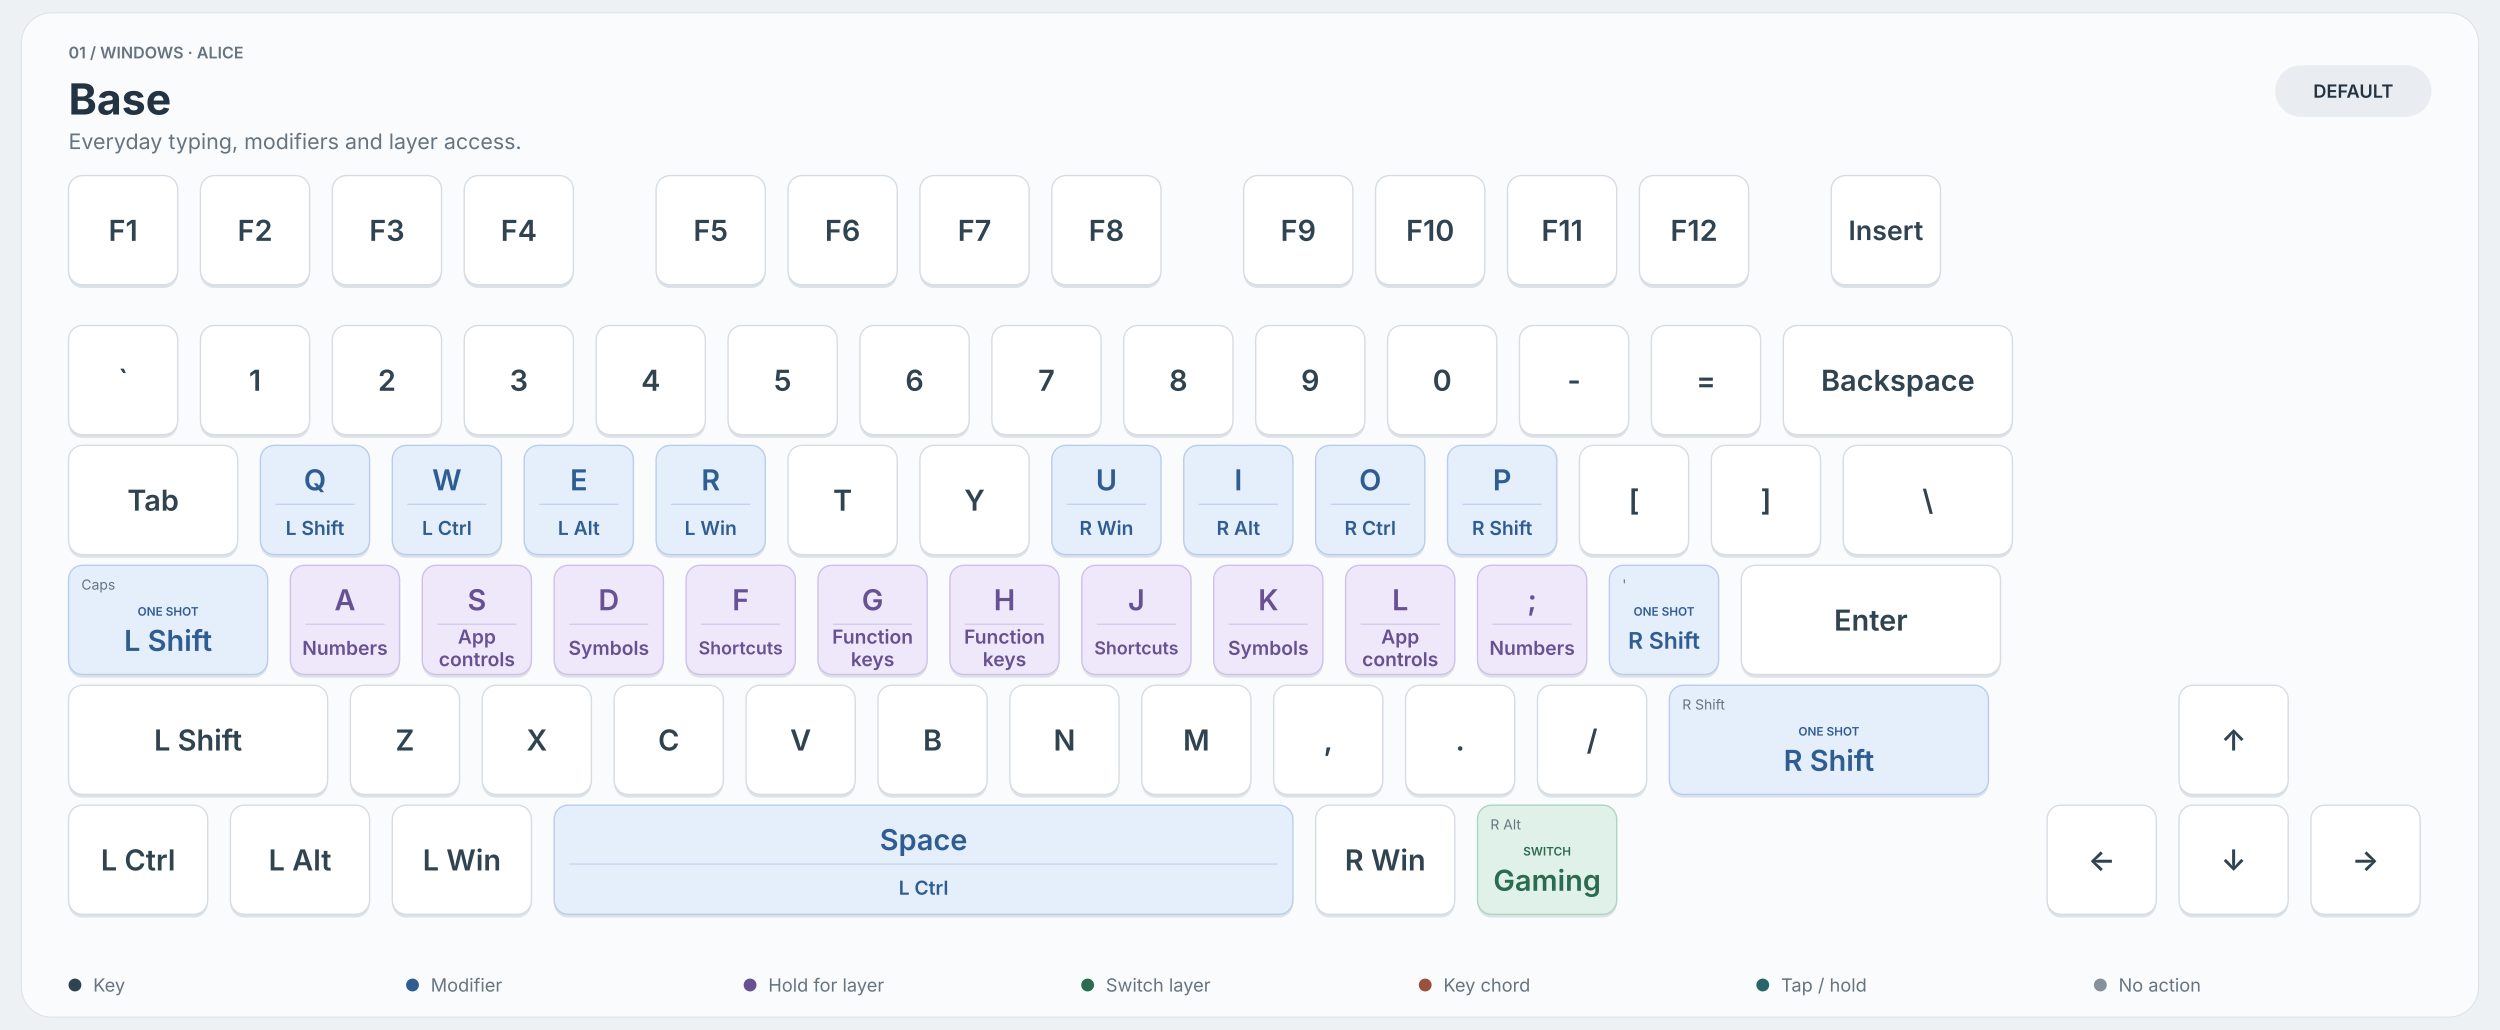
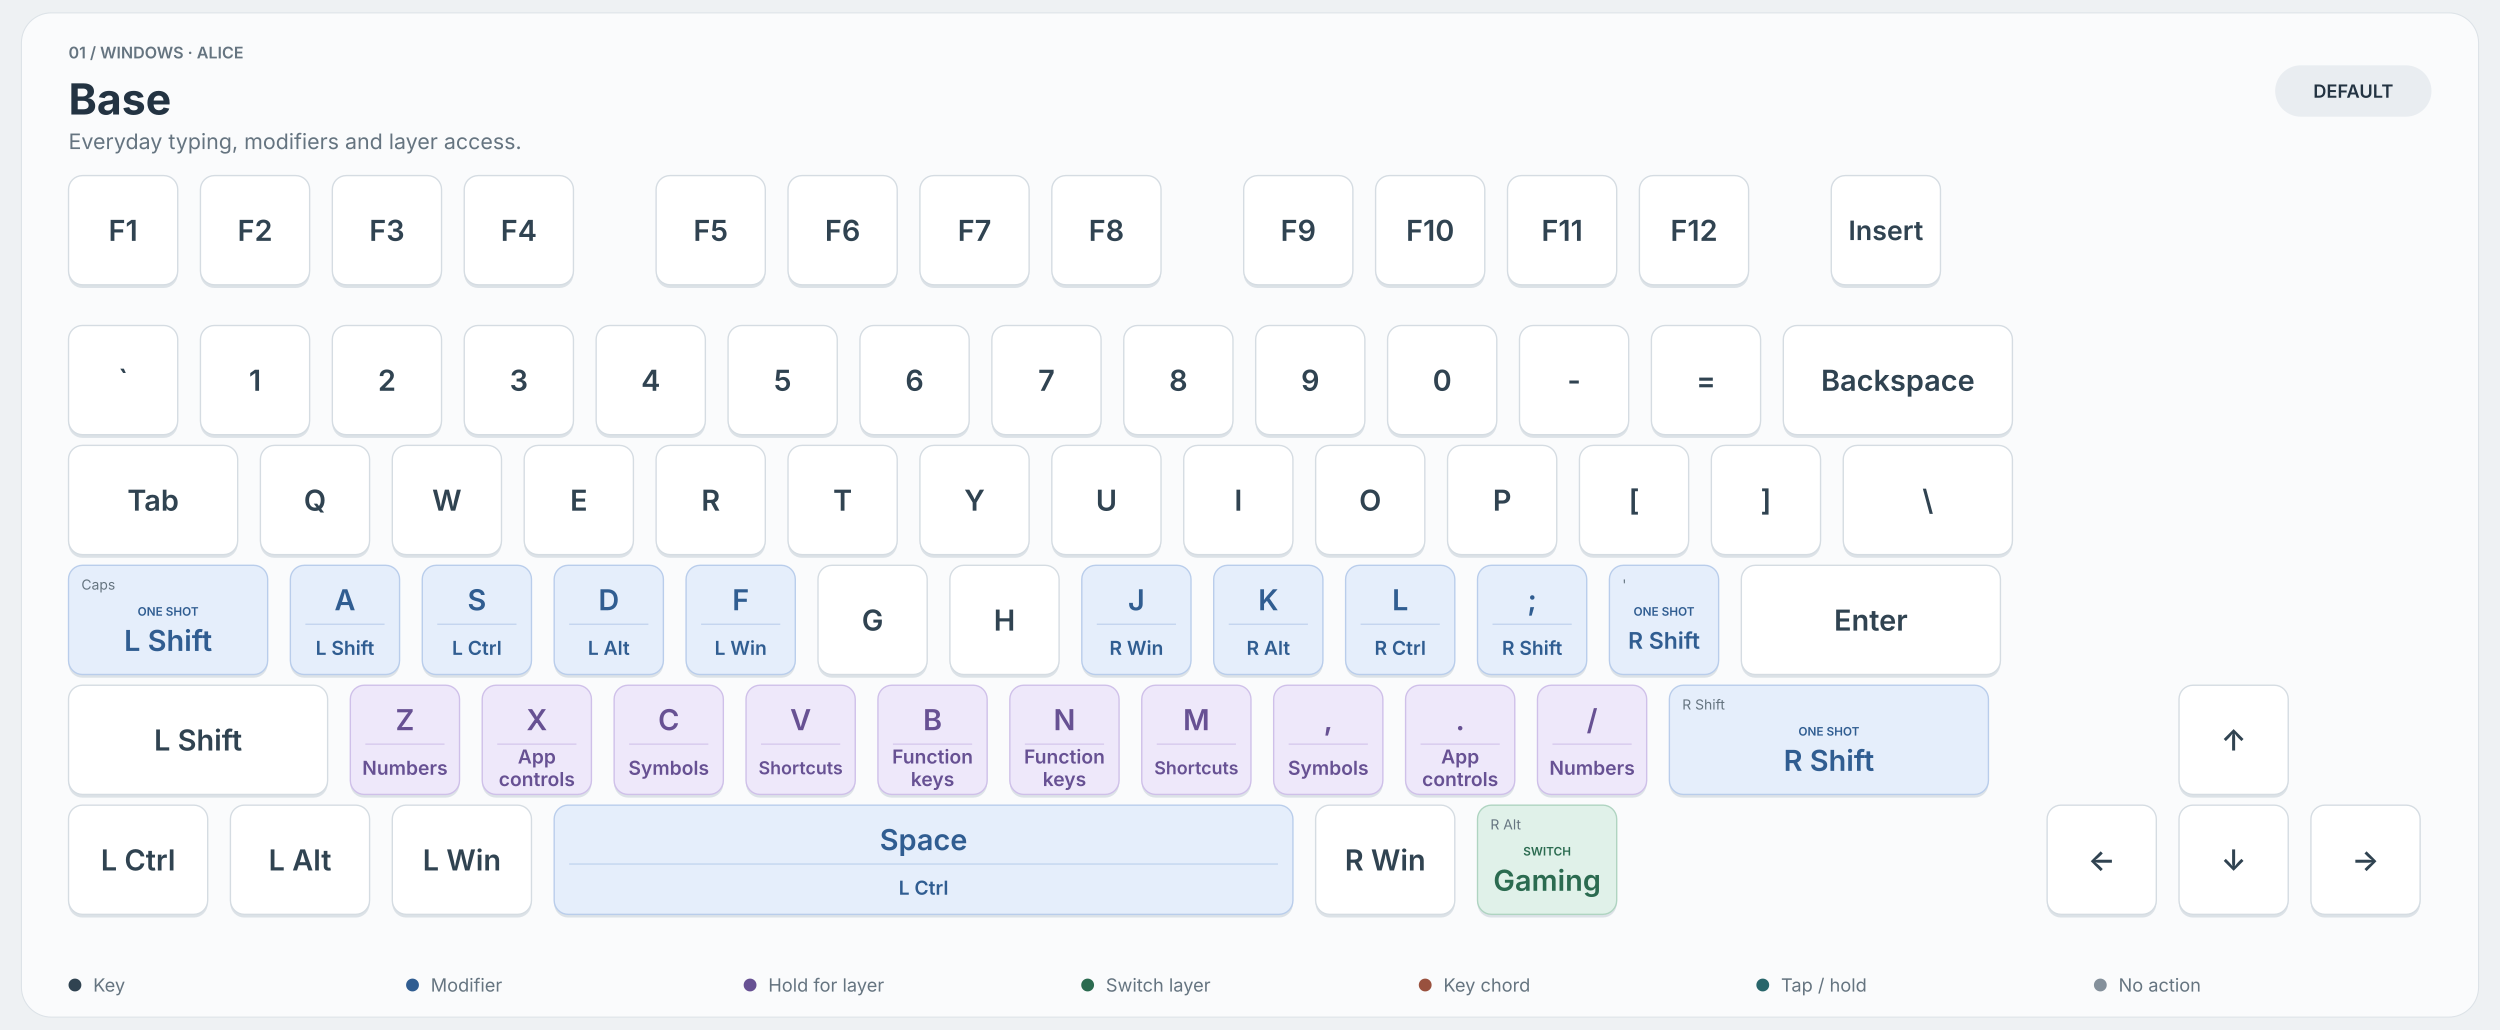
<svg xmlns="http://www.w3.org/2000/svg" width="2335" height="962" viewBox="0 0 2335 962" role="img">
  <defs>
    <style>text { font-family: 'Segoe UI', 'Inter', 'Helvetica Neue', Arial, sans-serif; }</style>
  </defs>
  <rect width="2335" height="962" fill="#eef1f3" />
  <rect x="20" y="12" width="2295" height="938" rx="28" fill="#fafbfc" stroke="#dce2e7" />
  <text x="64" y="49" font-size="15" fill="#657480" font-weight="600" text-anchor="start" dominant-baseline="middle">01  /  WINDOWS · ALICE</text>
  <text x="64" y="92" font-size="40" fill="#233342" font-weight="700" text-anchor="start" dominant-baseline="middle">Base</text>
  <text x="64" y="132" font-size="20" fill="#657480" font-weight="400" text-anchor="start" dominant-baseline="middle">Everyday typing, modifiers and layer access.</text>
  <rect x="2125" y="61" width="146" height="48" rx="24" fill="#e9edf1" />
  <text x="2198" y="85" font-size="17" fill="#233342" font-weight="600" text-anchor="middle" dominant-baseline="middle">DEFAULT</text>
  <g data-source="f1">
    <rect x="64" y="167" width="102" height="102" rx="13" fill="#dce2e7" />
    <rect x="64" y="164" width="102" height="102" rx="13" fill="#ffffff" stroke="#d5dce2" stroke-width="1.3" />
    <text x="115" y="215" font-size="27" fill="#304351" font-weight="600" text-anchor="middle" dominant-baseline="middle">F1</text>
  </g>
  <g data-source="f2">
    <rect x="187.2" y="167" width="102" height="102" rx="13" fill="#dce2e7" />
    <rect x="187.2" y="164" width="102" height="102" rx="13" fill="#ffffff" stroke="#d5dce2" stroke-width="1.3" />
    <text x="238.2" y="215" font-size="27" fill="#304351" font-weight="600" text-anchor="middle" dominant-baseline="middle">F2</text>
  </g>
  <g data-source="f3">
    <rect x="310.4" y="167" width="102" height="102" rx="13" fill="#dce2e7" />
    <rect x="310.4" y="164" width="102" height="102" rx="13" fill="#ffffff" stroke="#d5dce2" stroke-width="1.3" />
    <text x="361.4" y="215" font-size="27" fill="#304351" font-weight="600" text-anchor="middle" dominant-baseline="middle">F3</text>
  </g>
  <g data-source="f4">
    <rect x="433.6" y="167" width="102" height="102" rx="13" fill="#dce2e7" />
    <rect x="433.6" y="164" width="102" height="102" rx="13" fill="#ffffff" stroke="#d5dce2" stroke-width="1.3" />
    <text x="484.6" y="215" font-size="27" fill="#304351" font-weight="600" text-anchor="middle" dominant-baseline="middle">F4</text>
  </g>
  <g data-source="f5">
    <rect x="612.8" y="167" width="102" height="102" rx="13" fill="#dce2e7" />
    <rect x="612.8" y="164" width="102" height="102" rx="13" fill="#ffffff" stroke="#d5dce2" stroke-width="1.3" />
    <text x="663.8" y="215" font-size="27" fill="#304351" font-weight="600" text-anchor="middle" dominant-baseline="middle">F5</text>
  </g>
  <g data-source="f6">
    <rect x="736" y="167" width="102" height="102" rx="13" fill="#dce2e7" />
    <rect x="736" y="164" width="102" height="102" rx="13" fill="#ffffff" stroke="#d5dce2" stroke-width="1.3" />
    <text x="787" y="215" font-size="27" fill="#304351" font-weight="600" text-anchor="middle" dominant-baseline="middle">F6</text>
  </g>
  <g data-source="f7">
    <rect x="859.2" y="167" width="102" height="102" rx="13" fill="#dce2e7" />
    <rect x="859.2" y="164" width="102" height="102" rx="13" fill="#ffffff" stroke="#d5dce2" stroke-width="1.3" />
    <text x="910.2" y="215" font-size="27" fill="#304351" font-weight="600" text-anchor="middle" dominant-baseline="middle">F7</text>
  </g>
  <g data-source="f8">
    <rect x="982.4" y="167" width="102" height="102" rx="13" fill="#dce2e7" />
    <rect x="982.4" y="164" width="102" height="102" rx="13" fill="#ffffff" stroke="#d5dce2" stroke-width="1.3" />
    <text x="1033.4" y="215" font-size="27" fill="#304351" font-weight="600" text-anchor="middle" dominant-baseline="middle">F8</text>
  </g>
  <g data-source="f9">
    <rect x="1161.6" y="167" width="102" height="102" rx="13" fill="#dce2e7" />
    <rect x="1161.6" y="164" width="102" height="102" rx="13" fill="#ffffff" stroke="#d5dce2" stroke-width="1.3" />
    <text x="1212.6" y="215" font-size="27" fill="#304351" font-weight="600" text-anchor="middle" dominant-baseline="middle">F9</text>
  </g>
  <g data-source="f10">
    <rect x="1284.8" y="167" width="102" height="102" rx="13" fill="#dce2e7" />
    <rect x="1284.8" y="164" width="102" height="102" rx="13" fill="#ffffff" stroke="#d5dce2" stroke-width="1.3" />
    <text x="1335.8" y="215" font-size="27" fill="#304351" font-weight="600" text-anchor="middle" dominant-baseline="middle">F10</text>
  </g>
  <g data-source="f11">
    <rect x="1408" y="167" width="102" height="102" rx="13" fill="#dce2e7" />
    <rect x="1408" y="164" width="102" height="102" rx="13" fill="#ffffff" stroke="#d5dce2" stroke-width="1.3" />
    <text x="1459" y="215" font-size="27" fill="#304351" font-weight="600" text-anchor="middle" dominant-baseline="middle">F11</text>
  </g>
  <g data-source="f12">
    <rect x="1531.2" y="167" width="102" height="102" rx="13" fill="#dce2e7" />
    <rect x="1531.2" y="164" width="102" height="102" rx="13" fill="#ffffff" stroke="#d5dce2" stroke-width="1.3" />
    <text x="1582.2" y="215" font-size="27" fill="#304351" font-weight="600" text-anchor="middle" dominant-baseline="middle">F12</text>
  </g>
  <g data-source="ins">
    <rect x="1710.4" y="167" width="102" height="102" rx="13" fill="#dce2e7" />
    <rect x="1710.4" y="164" width="102" height="102" rx="13" fill="#ffffff" stroke="#d5dce2" stroke-width="1.3" />
    <text x="1761.4" y="215" font-size="25" fill="#304351" font-weight="600" text-anchor="middle" dominant-baseline="middle">Insert</text>
  </g>
  <g data-source="tab">
    <rect x="64" y="419" width="158" height="102" rx="13" fill="#dce2e7" />
    <rect x="64" y="416" width="158" height="102" rx="13" fill="#ffffff" stroke="#d5dce2" stroke-width="1.3" />
    <text x="143" y="467" font-size="27" fill="#304351" font-weight="600" text-anchor="middle" dominant-baseline="middle">Tab</text>
  </g>
  <g data-source="q">
    <rect x="243.2" y="419" width="102" height="102" rx="13" fill="#dce2e7" />
-     <rect x="243.2" y="416" width="102" height="102" rx="13" fill="#e5eefb" stroke="#b9cdeb" stroke-width="1.3" />
-     <text x="294.2" y="448" font-size="27" fill="#305d91" font-weight="600" text-anchor="middle" dominant-baseline="middle">Q</text>
-     <line x1="257.2" y1="471" x2="331.2" y2="471" stroke="#b9cdeb" />
-     <text x="294.2" y="493" font-size="18" fill="#305d91" font-weight="600" text-anchor="middle" dominant-baseline="middle">L Shift</text>
+     <rect x="243.2" y="416" width="102" height="102" rx="13" fill="#ffffff" stroke="#d5dce2" stroke-width="1.3" />
+     <text x="294.2" y="467" font-size="27" fill="#304351" font-weight="600" text-anchor="middle" dominant-baseline="middle">Q</text>
  </g>
  <g data-source="w">
    <rect x="366.4" y="419" width="102" height="102" rx="13" fill="#dce2e7" />
-     <rect x="366.4" y="416" width="102" height="102" rx="13" fill="#e5eefb" stroke="#b9cdeb" stroke-width="1.3" />
-     <text x="417.4" y="448" font-size="27" fill="#305d91" font-weight="600" text-anchor="middle" dominant-baseline="middle">W</text>
-     <line x1="380.4" y1="471" x2="454.4" y2="471" stroke="#b9cdeb" />
-     <text x="417.4" y="493" font-size="18" fill="#305d91" font-weight="600" text-anchor="middle" dominant-baseline="middle">L Ctrl</text>
+     <rect x="366.4" y="416" width="102" height="102" rx="13" fill="#ffffff" stroke="#d5dce2" stroke-width="1.3" />
+     <text x="417.4" y="467" font-size="27" fill="#304351" font-weight="600" text-anchor="middle" dominant-baseline="middle">W</text>
  </g>
  <g data-source="e">
    <rect x="489.6" y="419" width="102" height="102" rx="13" fill="#dce2e7" />
-     <rect x="489.6" y="416" width="102" height="102" rx="13" fill="#e5eefb" stroke="#b9cdeb" stroke-width="1.3" />
-     <text x="540.6" y="448" font-size="27" fill="#305d91" font-weight="600" text-anchor="middle" dominant-baseline="middle">E</text>
-     <line x1="503.6" y1="471" x2="577.6" y2="471" stroke="#b9cdeb" />
-     <text x="540.6" y="493" font-size="18" fill="#305d91" font-weight="600" text-anchor="middle" dominant-baseline="middle">L Alt</text>
+     <rect x="489.6" y="416" width="102" height="102" rx="13" fill="#ffffff" stroke="#d5dce2" stroke-width="1.3" />
+     <text x="540.6" y="467" font-size="27" fill="#304351" font-weight="600" text-anchor="middle" dominant-baseline="middle">E</text>
  </g>
  <g data-source="r">
    <rect x="612.8" y="419" width="102" height="102" rx="13" fill="#dce2e7" />
-     <rect x="612.8" y="416" width="102" height="102" rx="13" fill="#e5eefb" stroke="#b9cdeb" stroke-width="1.3" />
-     <text x="663.8" y="448" font-size="27" fill="#305d91" font-weight="600" text-anchor="middle" dominant-baseline="middle">R</text>
-     <line x1="626.8" y1="471" x2="700.8" y2="471" stroke="#b9cdeb" />
-     <text x="663.8" y="493" font-size="18" fill="#305d91" font-weight="600" text-anchor="middle" dominant-baseline="middle">L Win</text>
+     <rect x="612.8" y="416" width="102" height="102" rx="13" fill="#ffffff" stroke="#d5dce2" stroke-width="1.3" />
+     <text x="663.8" y="467" font-size="27" fill="#304351" font-weight="600" text-anchor="middle" dominant-baseline="middle">R</text>
  </g>
  <g data-source="t">
    <rect x="736" y="419" width="102" height="102" rx="13" fill="#dce2e7" />
    <rect x="736" y="416" width="102" height="102" rx="13" fill="#ffffff" stroke="#d5dce2" stroke-width="1.3" />
    <text x="787" y="467" font-size="27" fill="#304351" font-weight="600" text-anchor="middle" dominant-baseline="middle">T</text>
  </g>
  <g data-source="y">
    <rect x="859.2" y="419" width="102" height="102" rx="13" fill="#dce2e7" />
    <rect x="859.2" y="416" width="102" height="102" rx="13" fill="#ffffff" stroke="#d5dce2" stroke-width="1.3" />
    <text x="910.2" y="467" font-size="27" fill="#304351" font-weight="600" text-anchor="middle" dominant-baseline="middle">Y</text>
  </g>
  <g data-source="u">
    <rect x="982.4" y="419" width="102" height="102" rx="13" fill="#dce2e7" />
-     <rect x="982.4" y="416" width="102" height="102" rx="13" fill="#e5eefb" stroke="#b9cdeb" stroke-width="1.3" />
-     <text x="1033.4" y="448" font-size="27" fill="#305d91" font-weight="600" text-anchor="middle" dominant-baseline="middle">U</text>
-     <line x1="996.4" y1="471" x2="1070.4" y2="471" stroke="#b9cdeb" />
-     <text x="1033.4" y="493" font-size="18" fill="#305d91" font-weight="600" text-anchor="middle" dominant-baseline="middle">R Win</text>
+     <rect x="982.4" y="416" width="102" height="102" rx="13" fill="#ffffff" stroke="#d5dce2" stroke-width="1.3" />
+     <text x="1033.4" y="467" font-size="27" fill="#304351" font-weight="600" text-anchor="middle" dominant-baseline="middle">U</text>
  </g>
  <g data-source="i">
    <rect x="1105.6" y="419" width="102" height="102" rx="13" fill="#dce2e7" />
-     <rect x="1105.6" y="416" width="102" height="102" rx="13" fill="#e5eefb" stroke="#b9cdeb" stroke-width="1.3" />
-     <text x="1156.6" y="448" font-size="27" fill="#305d91" font-weight="600" text-anchor="middle" dominant-baseline="middle">I</text>
-     <line x1="1119.6" y1="471" x2="1193.6" y2="471" stroke="#b9cdeb" />
-     <text x="1156.6" y="493" font-size="18" fill="#305d91" font-weight="600" text-anchor="middle" dominant-baseline="middle">R Alt</text>
+     <rect x="1105.6" y="416" width="102" height="102" rx="13" fill="#ffffff" stroke="#d5dce2" stroke-width="1.3" />
+     <text x="1156.6" y="467" font-size="27" fill="#304351" font-weight="600" text-anchor="middle" dominant-baseline="middle">I</text>
  </g>
  <g data-source="o">
    <rect x="1228.8" y="419" width="102" height="102" rx="13" fill="#dce2e7" />
-     <rect x="1228.8" y="416" width="102" height="102" rx="13" fill="#e5eefb" stroke="#b9cdeb" stroke-width="1.3" />
-     <text x="1279.8" y="448" font-size="27" fill="#305d91" font-weight="600" text-anchor="middle" dominant-baseline="middle">O</text>
-     <line x1="1242.8" y1="471" x2="1316.8" y2="471" stroke="#b9cdeb" />
-     <text x="1279.8" y="493" font-size="18" fill="#305d91" font-weight="600" text-anchor="middle" dominant-baseline="middle">R Ctrl</text>
+     <rect x="1228.8" y="416" width="102" height="102" rx="13" fill="#ffffff" stroke="#d5dce2" stroke-width="1.3" />
+     <text x="1279.8" y="467" font-size="27" fill="#304351" font-weight="600" text-anchor="middle" dominant-baseline="middle">O</text>
  </g>
  <g data-source="p">
    <rect x="1352" y="419" width="102" height="102" rx="13" fill="#dce2e7" />
-     <rect x="1352" y="416" width="102" height="102" rx="13" fill="#e5eefb" stroke="#b9cdeb" stroke-width="1.3" />
-     <text x="1403" y="448" font-size="27" fill="#305d91" font-weight="600" text-anchor="middle" dominant-baseline="middle">P</text>
-     <line x1="1366" y1="471" x2="1440" y2="471" stroke="#b9cdeb" />
-     <text x="1403" y="493" font-size="18" fill="#305d91" font-weight="600" text-anchor="middle" dominant-baseline="middle">R Shift</text>
+     <rect x="1352" y="416" width="102" height="102" rx="13" fill="#ffffff" stroke="#d5dce2" stroke-width="1.3" />
+     <text x="1403" y="467" font-size="27" fill="#304351" font-weight="600" text-anchor="middle" dominant-baseline="middle">P</text>
  </g>
  <g data-source="lbrc">
    <rect x="1475.2" y="419" width="102" height="102" rx="13" fill="#dce2e7" />
    <rect x="1475.2" y="416" width="102" height="102" rx="13" fill="#ffffff" stroke="#d5dce2" stroke-width="1.3" />
    <text x="1526.2" y="467" font-size="27" fill="#304351" font-weight="600" text-anchor="middle" dominant-baseline="middle">[</text>
  </g>
  <g data-source="rbrc">
    <rect x="1598.4" y="419" width="102" height="102" rx="13" fill="#dce2e7" />
    <rect x="1598.4" y="416" width="102" height="102" rx="13" fill="#ffffff" stroke="#d5dce2" stroke-width="1.3" />
    <text x="1649.4" y="467" font-size="27" fill="#304351" font-weight="600" text-anchor="middle" dominant-baseline="middle">]</text>
  </g>
  <g data-source="bksl">
    <rect x="1721.6" y="419" width="158" height="102" rx="13" fill="#dce2e7" />
    <rect x="1721.6" y="416" width="158" height="102" rx="13" fill="#ffffff" stroke="#d5dce2" stroke-width="1.3" />
    <text x="1800.6" y="467" font-size="27" fill="#304351" font-weight="600" text-anchor="middle" dominant-baseline="middle">\</text>
  </g>
  <g data-source="grv">
    <rect x="64" y="307" width="102" height="102" rx="13" fill="#dce2e7" />
    <rect x="64" y="304" width="102" height="102" rx="13" fill="#ffffff" stroke="#d5dce2" stroke-width="1.3" />
    <text x="115" y="355" font-size="27" fill="#304351" font-weight="600" text-anchor="middle" dominant-baseline="middle">`</text>
  </g>
  <g data-source="1">
    <rect x="187.2" y="307" width="102" height="102" rx="13" fill="#dce2e7" />
    <rect x="187.2" y="304" width="102" height="102" rx="13" fill="#ffffff" stroke="#d5dce2" stroke-width="1.3" />
    <text x="238.2" y="355" font-size="27" fill="#304351" font-weight="600" text-anchor="middle" dominant-baseline="middle">1</text>
  </g>
  <g data-source="2">
    <rect x="310.4" y="307" width="102" height="102" rx="13" fill="#dce2e7" />
    <rect x="310.4" y="304" width="102" height="102" rx="13" fill="#ffffff" stroke="#d5dce2" stroke-width="1.3" />
    <text x="361.4" y="355" font-size="27" fill="#304351" font-weight="600" text-anchor="middle" dominant-baseline="middle">2</text>
  </g>
  <g data-source="3">
    <rect x="433.6" y="307" width="102" height="102" rx="13" fill="#dce2e7" />
    <rect x="433.6" y="304" width="102" height="102" rx="13" fill="#ffffff" stroke="#d5dce2" stroke-width="1.3" />
    <text x="484.6" y="355" font-size="27" fill="#304351" font-weight="600" text-anchor="middle" dominant-baseline="middle">3</text>
  </g>
  <g data-source="4">
    <rect x="556.8" y="307" width="102" height="102" rx="13" fill="#dce2e7" />
    <rect x="556.8" y="304" width="102" height="102" rx="13" fill="#ffffff" stroke="#d5dce2" stroke-width="1.3" />
    <text x="607.8" y="355" font-size="27" fill="#304351" font-weight="600" text-anchor="middle" dominant-baseline="middle">4</text>
  </g>
  <g data-source="5">
    <rect x="680" y="307" width="102" height="102" rx="13" fill="#dce2e7" />
    <rect x="680" y="304" width="102" height="102" rx="13" fill="#ffffff" stroke="#d5dce2" stroke-width="1.3" />
    <text x="731" y="355" font-size="27" fill="#304351" font-weight="600" text-anchor="middle" dominant-baseline="middle">5</text>
  </g>
  <g data-source="6">
    <rect x="803.2" y="307" width="102" height="102" rx="13" fill="#dce2e7" />
    <rect x="803.2" y="304" width="102" height="102" rx="13" fill="#ffffff" stroke="#d5dce2" stroke-width="1.3" />
    <text x="854.2" y="355" font-size="27" fill="#304351" font-weight="600" text-anchor="middle" dominant-baseline="middle">6</text>
  </g>
  <g data-source="7">
    <rect x="926.4" y="307" width="102" height="102" rx="13" fill="#dce2e7" />
    <rect x="926.4" y="304" width="102" height="102" rx="13" fill="#ffffff" stroke="#d5dce2" stroke-width="1.3" />
    <text x="977.4" y="355" font-size="27" fill="#304351" font-weight="600" text-anchor="middle" dominant-baseline="middle">7</text>
  </g>
  <g data-source="8">
    <rect x="1049.6" y="307" width="102" height="102" rx="13" fill="#dce2e7" />
    <rect x="1049.6" y="304" width="102" height="102" rx="13" fill="#ffffff" stroke="#d5dce2" stroke-width="1.3" />
    <text x="1100.6" y="355" font-size="27" fill="#304351" font-weight="600" text-anchor="middle" dominant-baseline="middle">8</text>
  </g>
  <g data-source="9">
    <rect x="1172.8" y="307" width="102" height="102" rx="13" fill="#dce2e7" />
    <rect x="1172.8" y="304" width="102" height="102" rx="13" fill="#ffffff" stroke="#d5dce2" stroke-width="1.3" />
    <text x="1223.8" y="355" font-size="27" fill="#304351" font-weight="600" text-anchor="middle" dominant-baseline="middle">9</text>
  </g>
  <g data-source="0">
    <rect x="1296" y="307" width="102" height="102" rx="13" fill="#dce2e7" />
    <rect x="1296" y="304" width="102" height="102" rx="13" fill="#ffffff" stroke="#d5dce2" stroke-width="1.3" />
    <text x="1347" y="355" font-size="27" fill="#304351" font-weight="600" text-anchor="middle" dominant-baseline="middle">0</text>
  </g>
  <g data-source="min">
    <rect x="1419.2" y="307" width="102" height="102" rx="13" fill="#dce2e7" />
    <rect x="1419.2" y="304" width="102" height="102" rx="13" fill="#ffffff" stroke="#d5dce2" stroke-width="1.3" />
    <text x="1470.2" y="355" font-size="27" fill="#304351" font-weight="600" text-anchor="middle" dominant-baseline="middle">-</text>
  </g>
  <g data-source="=">
    <rect x="1542.4" y="307" width="102" height="102" rx="13" fill="#dce2e7" />
    <rect x="1542.4" y="304" width="102" height="102" rx="13" fill="#ffffff" stroke="#d5dce2" stroke-width="1.3" />
    <text x="1593.4" y="355" font-size="27" fill="#304351" font-weight="600" text-anchor="middle" dominant-baseline="middle">=</text>
  </g>
  <g data-source="bspc">
    <rect x="1665.6" y="307" width="214" height="102" rx="13" fill="#dce2e7" />
    <rect x="1665.6" y="304" width="214" height="102" rx="13" fill="#ffffff" stroke="#d5dce2" stroke-width="1.3" />
    <text x="1772.6" y="355" font-size="27" fill="#304351" font-weight="600" text-anchor="middle" dominant-baseline="middle">Backspace</text>
  </g>
  <g data-source="caps">
    <rect x="64" y="531" width="186" height="102" rx="13" fill="#dce2e7" />
    <rect x="64" y="528" width="186" height="102" rx="13" fill="#e5eefb" stroke="#b9cdeb" stroke-width="1.3" />
    <text x="76" y="546" font-size="13" fill="#657480" font-weight="400" text-anchor="start" dominant-baseline="middle">Caps</text>
    <text x="157" y="571" font-size="11" fill="#305d91" font-weight="600" text-anchor="middle" dominant-baseline="middle">ONE SHOT</text>
    <text x="157" y="598" font-size="27" fill="#305d91" font-weight="600" text-anchor="middle" dominant-baseline="middle">L Shift</text>
  </g>
  <g data-source="a">
    <rect x="271.2" y="531" width="102" height="102" rx="13" fill="#dce2e7" />
-     <rect x="271.2" y="528" width="102" height="102" rx="13" fill="#eee8fa" stroke="#cfc0e9" stroke-width="1.3" />
-     <text x="322.2" y="560" font-size="27" fill="#675193" font-weight="600" text-anchor="middle" dominant-baseline="middle">A</text>
-     <line x1="285.2" y1="583" x2="359.2" y2="583" stroke="#cfc0e9" />
-     <text x="322.2" y="605" font-size="18" fill="#675193" font-weight="600" text-anchor="middle" dominant-baseline="middle">Numbers</text>
+     <rect x="271.2" y="528" width="102" height="102" rx="13" fill="#e5eefb" stroke="#b9cdeb" stroke-width="1.3" />
+     <text x="322.2" y="560" font-size="27" fill="#305d91" font-weight="600" text-anchor="middle" dominant-baseline="middle">A</text>
+     <line x1="285.2" y1="583" x2="359.2" y2="583" stroke="#b9cdeb" />
+     <text x="322.2" y="605" font-size="18" fill="#305d91" font-weight="600" text-anchor="middle" dominant-baseline="middle">L Shift</text>
  </g>
  <g data-source="s">
    <rect x="394.4" y="531" width="102" height="102" rx="13" fill="#dce2e7" />
-     <rect x="394.4" y="528" width="102" height="102" rx="13" fill="#eee8fa" stroke="#cfc0e9" stroke-width="1.3" />
-     <text x="445.4" y="560" font-size="27" fill="#675193" font-weight="600" text-anchor="middle" dominant-baseline="middle">S</text>
-     <line x1="408.4" y1="583" x2="482.4" y2="583" stroke="#cfc0e9" />
-     <text x="445.4" y="594.5" font-size="18" fill="#675193" font-weight="600" text-anchor="middle" dominant-baseline="middle">App</text>
-     <text x="445.4" y="615.5" font-size="18" fill="#675193" font-weight="600" text-anchor="middle" dominant-baseline="middle">controls</text>
+     <rect x="394.4" y="528" width="102" height="102" rx="13" fill="#e5eefb" stroke="#b9cdeb" stroke-width="1.3" />
+     <text x="445.4" y="560" font-size="27" fill="#305d91" font-weight="600" text-anchor="middle" dominant-baseline="middle">S</text>
+     <line x1="408.4" y1="583" x2="482.4" y2="583" stroke="#b9cdeb" />
+     <text x="445.4" y="605" font-size="18" fill="#305d91" font-weight="600" text-anchor="middle" dominant-baseline="middle">L Ctrl</text>
  </g>
  <g data-source="d">
    <rect x="517.6" y="531" width="102" height="102" rx="13" fill="#dce2e7" />
-     <rect x="517.6" y="528" width="102" height="102" rx="13" fill="#eee8fa" stroke="#cfc0e9" stroke-width="1.3" />
-     <text x="568.6" y="560" font-size="27" fill="#675193" font-weight="600" text-anchor="middle" dominant-baseline="middle">D</text>
-     <line x1="531.6" y1="583" x2="605.6" y2="583" stroke="#cfc0e9" />
-     <text x="568.6" y="605" font-size="18" fill="#675193" font-weight="600" text-anchor="middle" dominant-baseline="middle">Symbols</text>
+     <rect x="517.6" y="528" width="102" height="102" rx="13" fill="#e5eefb" stroke="#b9cdeb" stroke-width="1.3" />
+     <text x="568.6" y="560" font-size="27" fill="#305d91" font-weight="600" text-anchor="middle" dominant-baseline="middle">D</text>
+     <line x1="531.6" y1="583" x2="605.6" y2="583" stroke="#b9cdeb" />
+     <text x="568.6" y="605" font-size="18" fill="#305d91" font-weight="600" text-anchor="middle" dominant-baseline="middle">L Alt</text>
  </g>
  <g data-source="f">
    <rect x="640.8" y="531" width="102" height="102" rx="13" fill="#dce2e7" />
-     <rect x="640.8" y="528" width="102" height="102" rx="13" fill="#eee8fa" stroke="#cfc0e9" stroke-width="1.3" />
-     <text x="691.8" y="560" font-size="27" fill="#675193" font-weight="600" text-anchor="middle" dominant-baseline="middle">F</text>
-     <line x1="654.8" y1="583" x2="728.8" y2="583" stroke="#cfc0e9" />
-     <text x="691.8" y="605" font-size="16.667" fill="#675193" font-weight="600" text-anchor="middle" dominant-baseline="middle">Shortcuts</text>
+     <rect x="640.8" y="528" width="102" height="102" rx="13" fill="#e5eefb" stroke="#b9cdeb" stroke-width="1.3" />
+     <text x="691.8" y="560" font-size="27" fill="#305d91" font-weight="600" text-anchor="middle" dominant-baseline="middle">F</text>
+     <line x1="654.8" y1="583" x2="728.8" y2="583" stroke="#b9cdeb" />
+     <text x="691.8" y="605" font-size="18" fill="#305d91" font-weight="600" text-anchor="middle" dominant-baseline="middle">L Win</text>
  </g>
  <g data-source="g">
    <rect x="764" y="531" width="102" height="102" rx="13" fill="#dce2e7" />
-     <rect x="764" y="528" width="102" height="102" rx="13" fill="#eee8fa" stroke="#cfc0e9" stroke-width="1.3" />
-     <text x="815" y="560" font-size="27" fill="#675193" font-weight="600" text-anchor="middle" dominant-baseline="middle">G</text>
-     <line x1="778" y1="583" x2="852" y2="583" stroke="#cfc0e9" />
-     <text x="815" y="594.5" font-size="18" fill="#675193" font-weight="600" text-anchor="middle" dominant-baseline="middle">Function</text>
-     <text x="815" y="615.5" font-size="18" fill="#675193" font-weight="600" text-anchor="middle" dominant-baseline="middle">keys</text>
+     <rect x="764" y="528" width="102" height="102" rx="13" fill="#ffffff" stroke="#d5dce2" stroke-width="1.3" />
+     <text x="815" y="579" font-size="27" fill="#304351" font-weight="600" text-anchor="middle" dominant-baseline="middle">G</text>
  </g>
  <g data-source="h">
    <rect x="887.2" y="531" width="102" height="102" rx="13" fill="#dce2e7" />
-     <rect x="887.2" y="528" width="102" height="102" rx="13" fill="#eee8fa" stroke="#cfc0e9" stroke-width="1.3" />
-     <text x="938.2" y="560" font-size="27" fill="#675193" font-weight="600" text-anchor="middle" dominant-baseline="middle">H</text>
-     <line x1="901.2" y1="583" x2="975.2" y2="583" stroke="#cfc0e9" />
-     <text x="938.2" y="594.5" font-size="18" fill="#675193" font-weight="600" text-anchor="middle" dominant-baseline="middle">Function</text>
-     <text x="938.2" y="615.5" font-size="18" fill="#675193" font-weight="600" text-anchor="middle" dominant-baseline="middle">keys</text>
+     <rect x="887.2" y="528" width="102" height="102" rx="13" fill="#ffffff" stroke="#d5dce2" stroke-width="1.3" />
+     <text x="938.2" y="579" font-size="27" fill="#304351" font-weight="600" text-anchor="middle" dominant-baseline="middle">H</text>
  </g>
  <g data-source="j">
    <rect x="1010.4" y="531" width="102" height="102" rx="13" fill="#dce2e7" />
-     <rect x="1010.4" y="528" width="102" height="102" rx="13" fill="#eee8fa" stroke="#cfc0e9" stroke-width="1.3" />
-     <text x="1061.4" y="560" font-size="27" fill="#675193" font-weight="600" text-anchor="middle" dominant-baseline="middle">J</text>
-     <line x1="1024.4" y1="583" x2="1098.4" y2="583" stroke="#cfc0e9" />
-     <text x="1061.4" y="605" font-size="16.667" fill="#675193" font-weight="600" text-anchor="middle" dominant-baseline="middle">Shortcuts</text>
+     <rect x="1010.4" y="528" width="102" height="102" rx="13" fill="#e5eefb" stroke="#b9cdeb" stroke-width="1.3" />
+     <text x="1061.4" y="560" font-size="27" fill="#305d91" font-weight="600" text-anchor="middle" dominant-baseline="middle">J</text>
+     <line x1="1024.4" y1="583" x2="1098.4" y2="583" stroke="#b9cdeb" />
+     <text x="1061.4" y="605" font-size="18" fill="#305d91" font-weight="600" text-anchor="middle" dominant-baseline="middle">R Win</text>
  </g>
  <g data-source="k">
    <rect x="1133.6" y="531" width="102" height="102" rx="13" fill="#dce2e7" />
-     <rect x="1133.6" y="528" width="102" height="102" rx="13" fill="#eee8fa" stroke="#cfc0e9" stroke-width="1.3" />
-     <text x="1184.6" y="560" font-size="27" fill="#675193" font-weight="600" text-anchor="middle" dominant-baseline="middle">K</text>
-     <line x1="1147.6" y1="583" x2="1221.6" y2="583" stroke="#cfc0e9" />
-     <text x="1184.6" y="605" font-size="18" fill="#675193" font-weight="600" text-anchor="middle" dominant-baseline="middle">Symbols</text>
+     <rect x="1133.6" y="528" width="102" height="102" rx="13" fill="#e5eefb" stroke="#b9cdeb" stroke-width="1.3" />
+     <text x="1184.6" y="560" font-size="27" fill="#305d91" font-weight="600" text-anchor="middle" dominant-baseline="middle">K</text>
+     <line x1="1147.6" y1="583" x2="1221.6" y2="583" stroke="#b9cdeb" />
+     <text x="1184.6" y="605" font-size="18" fill="#305d91" font-weight="600" text-anchor="middle" dominant-baseline="middle">R Alt</text>
  </g>
  <g data-source="l">
    <rect x="1256.8" y="531" width="102" height="102" rx="13" fill="#dce2e7" />
-     <rect x="1256.8" y="528" width="102" height="102" rx="13" fill="#eee8fa" stroke="#cfc0e9" stroke-width="1.3" />
-     <text x="1307.8" y="560" font-size="27" fill="#675193" font-weight="600" text-anchor="middle" dominant-baseline="middle">L</text>
-     <line x1="1270.8" y1="583" x2="1344.8" y2="583" stroke="#cfc0e9" />
-     <text x="1307.8" y="594.5" font-size="18" fill="#675193" font-weight="600" text-anchor="middle" dominant-baseline="middle">App</text>
-     <text x="1307.8" y="615.5" font-size="18" fill="#675193" font-weight="600" text-anchor="middle" dominant-baseline="middle">controls</text>
+     <rect x="1256.8" y="528" width="102" height="102" rx="13" fill="#e5eefb" stroke="#b9cdeb" stroke-width="1.3" />
+     <text x="1307.8" y="560" font-size="27" fill="#305d91" font-weight="600" text-anchor="middle" dominant-baseline="middle">L</text>
+     <line x1="1270.8" y1="583" x2="1344.8" y2="583" stroke="#b9cdeb" />
+     <text x="1307.8" y="605" font-size="18" fill="#305d91" font-weight="600" text-anchor="middle" dominant-baseline="middle">R Ctrl</text>
  </g>
  <g data-source="scln">
    <rect x="1380" y="531" width="102" height="102" rx="13" fill="#dce2e7" />
-     <rect x="1380" y="528" width="102" height="102" rx="13" fill="#eee8fa" stroke="#cfc0e9" stroke-width="1.3" />
-     <text x="1431" y="560" font-size="27" fill="#675193" font-weight="600" text-anchor="middle" dominant-baseline="middle">;</text>
-     <line x1="1394" y1="583" x2="1468" y2="583" stroke="#cfc0e9" />
-     <text x="1431" y="605" font-size="18" fill="#675193" font-weight="600" text-anchor="middle" dominant-baseline="middle">Numbers</text>
+     <rect x="1380" y="528" width="102" height="102" rx="13" fill="#e5eefb" stroke="#b9cdeb" stroke-width="1.3" />
+     <text x="1431" y="560" font-size="27" fill="#305d91" font-weight="600" text-anchor="middle" dominant-baseline="middle">;</text>
+     <line x1="1394" y1="583" x2="1468" y2="583" stroke="#b9cdeb" />
+     <text x="1431" y="605" font-size="18" fill="#305d91" font-weight="600" text-anchor="middle" dominant-baseline="middle">R Shift</text>
  </g>
  <g data-source="apos">
    <rect x="1503.2" y="531" width="102" height="102" rx="13" fill="#dce2e7" />
    <rect x="1503.2" y="528" width="102" height="102" rx="13" fill="#e5eefb" stroke="#b9cdeb" stroke-width="1.3" />
    <text x="1515.2" y="546" font-size="13" fill="#657480" font-weight="400" text-anchor="start" dominant-baseline="middle">'</text>
    <text x="1554.2" y="571" font-size="11" fill="#305d91" font-weight="600" text-anchor="middle" dominant-baseline="middle">ONE SHOT</text>
    <text x="1554.2" y="598" font-size="21.429" fill="#305d91" font-weight="600" text-anchor="middle" dominant-baseline="middle">R Shift</text>
  </g>
  <g data-source="ret">
    <rect x="1626.4" y="531" width="242" height="102" rx="13" fill="#dce2e7" />
    <rect x="1626.4" y="528" width="242" height="102" rx="13" fill="#ffffff" stroke="#d5dce2" stroke-width="1.3" />
    <text x="1747.4" y="579" font-size="27" fill="#304351" font-weight="600" text-anchor="middle" dominant-baseline="middle">Enter</text>
  </g>
  <g data-source="lsft">
    <rect x="64" y="643" width="242" height="102" rx="13" fill="#dce2e7" />
    <rect x="64" y="640" width="242" height="102" rx="13" fill="#ffffff" stroke="#d5dce2" stroke-width="1.3" />
    <text x="185" y="691" font-size="27" fill="#304351" font-weight="600" text-anchor="middle" dominant-baseline="middle">L Shift</text>
  </g>
  <g data-source="z">
    <rect x="327.2" y="643" width="102" height="102" rx="13" fill="#dce2e7" />
-     <rect x="327.2" y="640" width="102" height="102" rx="13" fill="#ffffff" stroke="#d5dce2" stroke-width="1.3" />
-     <text x="378.2" y="691" font-size="27" fill="#304351" font-weight="600" text-anchor="middle" dominant-baseline="middle">Z</text>
+     <rect x="327.2" y="640" width="102" height="102" rx="13" fill="#eee8fa" stroke="#cfc0e9" stroke-width="1.3" />
+     <text x="378.2" y="672" font-size="27" fill="#675193" font-weight="600" text-anchor="middle" dominant-baseline="middle">Z</text>
+     <line x1="341.2" y1="695" x2="415.2" y2="695" stroke="#cfc0e9" />
+     <text x="378.2" y="717" font-size="18" fill="#675193" font-weight="600" text-anchor="middle" dominant-baseline="middle">Numbers</text>
  </g>
  <g data-source="x">
    <rect x="450.4" y="643" width="102" height="102" rx="13" fill="#dce2e7" />
-     <rect x="450.4" y="640" width="102" height="102" rx="13" fill="#ffffff" stroke="#d5dce2" stroke-width="1.3" />
-     <text x="501.4" y="691" font-size="27" fill="#304351" font-weight="600" text-anchor="middle" dominant-baseline="middle">X</text>
+     <rect x="450.4" y="640" width="102" height="102" rx="13" fill="#eee8fa" stroke="#cfc0e9" stroke-width="1.3" />
+     <text x="501.4" y="672" font-size="27" fill="#675193" font-weight="600" text-anchor="middle" dominant-baseline="middle">X</text>
+     <line x1="464.4" y1="695" x2="538.4" y2="695" stroke="#cfc0e9" />
+     <text x="501.4" y="706.5" font-size="18" fill="#675193" font-weight="600" text-anchor="middle" dominant-baseline="middle">App</text>
+     <text x="501.4" y="727.5" font-size="18" fill="#675193" font-weight="600" text-anchor="middle" dominant-baseline="middle">controls</text>
  </g>
  <g data-source="c">
    <rect x="573.6" y="643" width="102" height="102" rx="13" fill="#dce2e7" />
-     <rect x="573.6" y="640" width="102" height="102" rx="13" fill="#ffffff" stroke="#d5dce2" stroke-width="1.3" />
-     <text x="624.6" y="691" font-size="27" fill="#304351" font-weight="600" text-anchor="middle" dominant-baseline="middle">C</text>
+     <rect x="573.6" y="640" width="102" height="102" rx="13" fill="#eee8fa" stroke="#cfc0e9" stroke-width="1.3" />
+     <text x="624.6" y="672" font-size="27" fill="#675193" font-weight="600" text-anchor="middle" dominant-baseline="middle">C</text>
+     <line x1="587.6" y1="695" x2="661.6" y2="695" stroke="#cfc0e9" />
+     <text x="624.6" y="717" font-size="18" fill="#675193" font-weight="600" text-anchor="middle" dominant-baseline="middle">Symbols</text>
  </g>
  <g data-source="v">
    <rect x="696.8" y="643" width="102" height="102" rx="13" fill="#dce2e7" />
-     <rect x="696.8" y="640" width="102" height="102" rx="13" fill="#ffffff" stroke="#d5dce2" stroke-width="1.3" />
-     <text x="747.8" y="691" font-size="27" fill="#304351" font-weight="600" text-anchor="middle" dominant-baseline="middle">V</text>
+     <rect x="696.8" y="640" width="102" height="102" rx="13" fill="#eee8fa" stroke="#cfc0e9" stroke-width="1.3" />
+     <text x="747.8" y="672" font-size="27" fill="#675193" font-weight="600" text-anchor="middle" dominant-baseline="middle">V</text>
+     <line x1="710.8" y1="695" x2="784.8" y2="695" stroke="#cfc0e9" />
+     <text x="747.8" y="717" font-size="16.667" fill="#675193" font-weight="600" text-anchor="middle" dominant-baseline="middle">Shortcuts</text>
  </g>
  <g data-source="b">
    <rect x="820" y="643" width="102" height="102" rx="13" fill="#dce2e7" />
-     <rect x="820" y="640" width="102" height="102" rx="13" fill="#ffffff" stroke="#d5dce2" stroke-width="1.3" />
-     <text x="871" y="691" font-size="27" fill="#304351" font-weight="600" text-anchor="middle" dominant-baseline="middle">B</text>
+     <rect x="820" y="640" width="102" height="102" rx="13" fill="#eee8fa" stroke="#cfc0e9" stroke-width="1.3" />
+     <text x="871" y="672" font-size="27" fill="#675193" font-weight="600" text-anchor="middle" dominant-baseline="middle">B</text>
+     <line x1="834" y1="695" x2="908" y2="695" stroke="#cfc0e9" />
+     <text x="871" y="706.5" font-size="18" fill="#675193" font-weight="600" text-anchor="middle" dominant-baseline="middle">Function</text>
+     <text x="871" y="727.5" font-size="18" fill="#675193" font-weight="600" text-anchor="middle" dominant-baseline="middle">keys</text>
  </g>
  <g data-source="n">
    <rect x="943.2" y="643" width="102" height="102" rx="13" fill="#dce2e7" />
-     <rect x="943.2" y="640" width="102" height="102" rx="13" fill="#ffffff" stroke="#d5dce2" stroke-width="1.3" />
-     <text x="994.2" y="691" font-size="27" fill="#304351" font-weight="600" text-anchor="middle" dominant-baseline="middle">N</text>
+     <rect x="943.2" y="640" width="102" height="102" rx="13" fill="#eee8fa" stroke="#cfc0e9" stroke-width="1.3" />
+     <text x="994.2" y="672" font-size="27" fill="#675193" font-weight="600" text-anchor="middle" dominant-baseline="middle">N</text>
+     <line x1="957.2" y1="695" x2="1031.2" y2="695" stroke="#cfc0e9" />
+     <text x="994.2" y="706.5" font-size="18" fill="#675193" font-weight="600" text-anchor="middle" dominant-baseline="middle">Function</text>
+     <text x="994.2" y="727.5" font-size="18" fill="#675193" font-weight="600" text-anchor="middle" dominant-baseline="middle">keys</text>
  </g>
  <g data-source="m">
    <rect x="1066.4" y="643" width="102" height="102" rx="13" fill="#dce2e7" />
-     <rect x="1066.4" y="640" width="102" height="102" rx="13" fill="#ffffff" stroke="#d5dce2" stroke-width="1.3" />
-     <text x="1117.4" y="691" font-size="27" fill="#304351" font-weight="600" text-anchor="middle" dominant-baseline="middle">M</text>
+     <rect x="1066.4" y="640" width="102" height="102" rx="13" fill="#eee8fa" stroke="#cfc0e9" stroke-width="1.3" />
+     <text x="1117.4" y="672" font-size="27" fill="#675193" font-weight="600" text-anchor="middle" dominant-baseline="middle">M</text>
+     <line x1="1080.4" y1="695" x2="1154.4" y2="695" stroke="#cfc0e9" />
+     <text x="1117.4" y="717" font-size="16.667" fill="#675193" font-weight="600" text-anchor="middle" dominant-baseline="middle">Shortcuts</text>
  </g>
  <g data-source="comm">
    <rect x="1189.6" y="643" width="102" height="102" rx="13" fill="#dce2e7" />
-     <rect x="1189.6" y="640" width="102" height="102" rx="13" fill="#ffffff" stroke="#d5dce2" stroke-width="1.3" />
-     <text x="1240.6" y="691" font-size="27" fill="#304351" font-weight="600" text-anchor="middle" dominant-baseline="middle">,</text>
+     <rect x="1189.6" y="640" width="102" height="102" rx="13" fill="#eee8fa" stroke="#cfc0e9" stroke-width="1.3" />
+     <text x="1240.6" y="672" font-size="27" fill="#675193" font-weight="600" text-anchor="middle" dominant-baseline="middle">,</text>
+     <line x1="1203.6" y1="695" x2="1277.6" y2="695" stroke="#cfc0e9" />
+     <text x="1240.6" y="717" font-size="18" fill="#675193" font-weight="600" text-anchor="middle" dominant-baseline="middle">Symbols</text>
  </g>
  <g data-source=".">
    <rect x="1312.8" y="643" width="102" height="102" rx="13" fill="#dce2e7" />
-     <rect x="1312.8" y="640" width="102" height="102" rx="13" fill="#ffffff" stroke="#d5dce2" stroke-width="1.3" />
-     <text x="1363.8" y="691" font-size="27" fill="#304351" font-weight="600" text-anchor="middle" dominant-baseline="middle">.</text>
+     <rect x="1312.8" y="640" width="102" height="102" rx="13" fill="#eee8fa" stroke="#cfc0e9" stroke-width="1.3" />
+     <text x="1363.8" y="672" font-size="27" fill="#675193" font-weight="600" text-anchor="middle" dominant-baseline="middle">.</text>
+     <line x1="1326.8" y1="695" x2="1400.8" y2="695" stroke="#cfc0e9" />
+     <text x="1363.8" y="706.5" font-size="18" fill="#675193" font-weight="600" text-anchor="middle" dominant-baseline="middle">App</text>
+     <text x="1363.8" y="727.5" font-size="18" fill="#675193" font-weight="600" text-anchor="middle" dominant-baseline="middle">controls</text>
  </g>
  <g data-source="/">
    <rect x="1436" y="643" width="102" height="102" rx="13" fill="#dce2e7" />
-     <rect x="1436" y="640" width="102" height="102" rx="13" fill="#ffffff" stroke="#d5dce2" stroke-width="1.3" />
-     <text x="1487" y="691" font-size="27" fill="#304351" font-weight="600" text-anchor="middle" dominant-baseline="middle">/</text>
+     <rect x="1436" y="640" width="102" height="102" rx="13" fill="#eee8fa" stroke="#cfc0e9" stroke-width="1.3" />
+     <text x="1487" y="672" font-size="27" fill="#675193" font-weight="600" text-anchor="middle" dominant-baseline="middle">/</text>
+     <line x1="1450" y1="695" x2="1524" y2="695" stroke="#cfc0e9" />
+     <text x="1487" y="717" font-size="18" fill="#675193" font-weight="600" text-anchor="middle" dominant-baseline="middle">Numbers</text>
  </g>
  <g data-source="rsft">
    <rect x="1559.2" y="643" width="298" height="102" rx="13" fill="#dce2e7" />
    <rect x="1559.2" y="640" width="298" height="102" rx="13" fill="#e5eefb" stroke="#b9cdeb" stroke-width="1.3" />
    <text x="1571.2" y="658" font-size="13" fill="#657480" font-weight="400" text-anchor="start" dominant-baseline="middle">R Shift</text>
    <text x="1708.2" y="683" font-size="11" fill="#305d91" font-weight="600" text-anchor="middle" dominant-baseline="middle">ONE SHOT</text>
    <text x="1708.2" y="710" font-size="27" fill="#305d91" font-weight="600" text-anchor="middle" dominant-baseline="middle">R Shift</text>
  </g>
  <g data-source="lctl">
    <rect x="64" y="755" width="130" height="102" rx="13" fill="#dce2e7" />
    <rect x="64" y="752" width="130" height="102" rx="13" fill="#ffffff" stroke="#d5dce2" stroke-width="1.3" />
    <text x="129" y="803" font-size="27" fill="#304351" font-weight="600" text-anchor="middle" dominant-baseline="middle">L Ctrl</text>
  </g>
  <g data-source="lalt">
    <rect x="215.2" y="755" width="130" height="102" rx="13" fill="#dce2e7" />
    <rect x="215.2" y="752" width="130" height="102" rx="13" fill="#ffffff" stroke="#d5dce2" stroke-width="1.3" />
    <text x="280.2" y="803" font-size="27" fill="#304351" font-weight="600" text-anchor="middle" dominant-baseline="middle">L Alt</text>
  </g>
  <g data-source="lmet">
    <rect x="366.4" y="755" width="130" height="102" rx="13" fill="#dce2e7" />
    <rect x="366.4" y="752" width="130" height="102" rx="13" fill="#ffffff" stroke="#d5dce2" stroke-width="1.3" />
    <text x="431.4" y="803" font-size="27" fill="#304351" font-weight="600" text-anchor="middle" dominant-baseline="middle">L Win</text>
  </g>
  <g data-source="spc">
    <rect x="517.6" y="755" width="690" height="102" rx="13" fill="#dce2e7" />
    <rect x="517.6" y="752" width="690" height="102" rx="13" fill="#e5eefb" stroke="#b9cdeb" stroke-width="1.3" />
    <text x="862.6" y="784" font-size="27" fill="#305d91" font-weight="600" text-anchor="middle" dominant-baseline="middle">Space</text>
    <line x1="531.6" y1="807" x2="1193.6" y2="807" stroke="#b9cdeb" />
    <text x="862.6" y="829" font-size="18" fill="#305d91" font-weight="600" text-anchor="middle" dominant-baseline="middle">L Ctrl</text>
  </g>
  <g data-source="rmet">
    <rect x="1228.8" y="755" width="130" height="102" rx="13" fill="#dce2e7" />
    <rect x="1228.8" y="752" width="130" height="102" rx="13" fill="#ffffff" stroke="#d5dce2" stroke-width="1.3" />
    <text x="1293.8" y="803" font-size="27" fill="#304351" font-weight="600" text-anchor="middle" dominant-baseline="middle">R Win</text>
  </g>
  <g data-source="ralt">
    <rect x="1380" y="755" width="130" height="102" rx="13" fill="#dce2e7" />
    <rect x="1380" y="752" width="130" height="102" rx="13" fill="#e0f1e9" stroke="#afd4c1" stroke-width="1.3" />
    <text x="1392" y="770" font-size="13" fill="#657480" font-weight="400" text-anchor="start" dominant-baseline="middle">R Alt</text>
    <text x="1445" y="795" font-size="11" fill="#2b6b50" font-weight="600" text-anchor="middle" dominant-baseline="middle">SWITCH</text>
    <text x="1445" y="822" font-size="27" fill="#2b6b50" font-weight="600" text-anchor="middle" dominant-baseline="middle">Gaming</text>
  </g>
  <g data-source="up">
    <rect x="2035.2" y="643" width="102" height="102" rx="13" fill="#dce2e7" />
    <rect x="2035.2" y="640" width="102" height="102" rx="13" fill="#ffffff" stroke="#d5dce2" stroke-width="1.3" />
    <text x="2086.2" y="691" font-size="27" fill="#304351" font-weight="600" text-anchor="middle" dominant-baseline="middle">↑</text>
  </g>
  <g data-source="down">
    <rect x="2035.2" y="755" width="102" height="102" rx="13" fill="#dce2e7" />
    <rect x="2035.2" y="752" width="102" height="102" rx="13" fill="#ffffff" stroke="#d5dce2" stroke-width="1.3" />
    <text x="2086.2" y="803" font-size="27" fill="#304351" font-weight="600" text-anchor="middle" dominant-baseline="middle">↓</text>
  </g>
  <g data-source="left">
    <rect x="1912" y="755" width="102" height="102" rx="13" fill="#dce2e7" />
    <rect x="1912" y="752" width="102" height="102" rx="13" fill="#ffffff" stroke="#d5dce2" stroke-width="1.3" />
    <text x="1963" y="803" font-size="27" fill="#304351" font-weight="600" text-anchor="middle" dominant-baseline="middle">←</text>
  </g>
  <g data-source="right">
    <rect x="2158.4" y="755" width="102" height="102" rx="13" fill="#dce2e7" />
    <rect x="2158.4" y="752" width="102" height="102" rx="13" fill="#ffffff" stroke="#d5dce2" stroke-width="1.3" />
    <text x="2209.4" y="803" font-size="27" fill="#304351" font-weight="600" text-anchor="middle" dominant-baseline="middle">→</text>
  </g>
  <circle cx="70" cy="920" r="6" fill="#304351" />
  <text x="87" y="920" font-size="17" fill="#657480" font-weight="400" text-anchor="start" dominant-baseline="middle">Key</text>
  <circle cx="385.286" cy="920" r="6" fill="#305d91" />
  <text x="402.286" y="920" font-size="17" fill="#657480" font-weight="400" text-anchor="start" dominant-baseline="middle">Modifier</text>
  <circle cx="700.571" cy="920" r="6" fill="#675193" />
  <text x="717.571" y="920" font-size="17" fill="#657480" font-weight="400" text-anchor="start" dominant-baseline="middle">Hold for layer</text>
  <circle cx="1015.857" cy="920" r="6" fill="#2b6b50" />
  <text x="1032.857" y="920" font-size="17" fill="#657480" font-weight="400" text-anchor="start" dominant-baseline="middle">Switch layer</text>
  <circle cx="1331.143" cy="920" r="6" fill="#99513e" />
  <text x="1348.143" y="920" font-size="17" fill="#657480" font-weight="400" text-anchor="start" dominant-baseline="middle">Key chord</text>
  <circle cx="1646.429" cy="920" r="6" fill="#28666b" />
  <text x="1663.429" y="920" font-size="17" fill="#657480" font-weight="400" text-anchor="start" dominant-baseline="middle">Tap / hold</text>
  <circle cx="1961.714" cy="920" r="6" fill="#84909b" />
  <text x="1978.714" y="920" font-size="17" fill="#657480" font-weight="400" text-anchor="start" dominant-baseline="middle">No action</text>
</svg>
